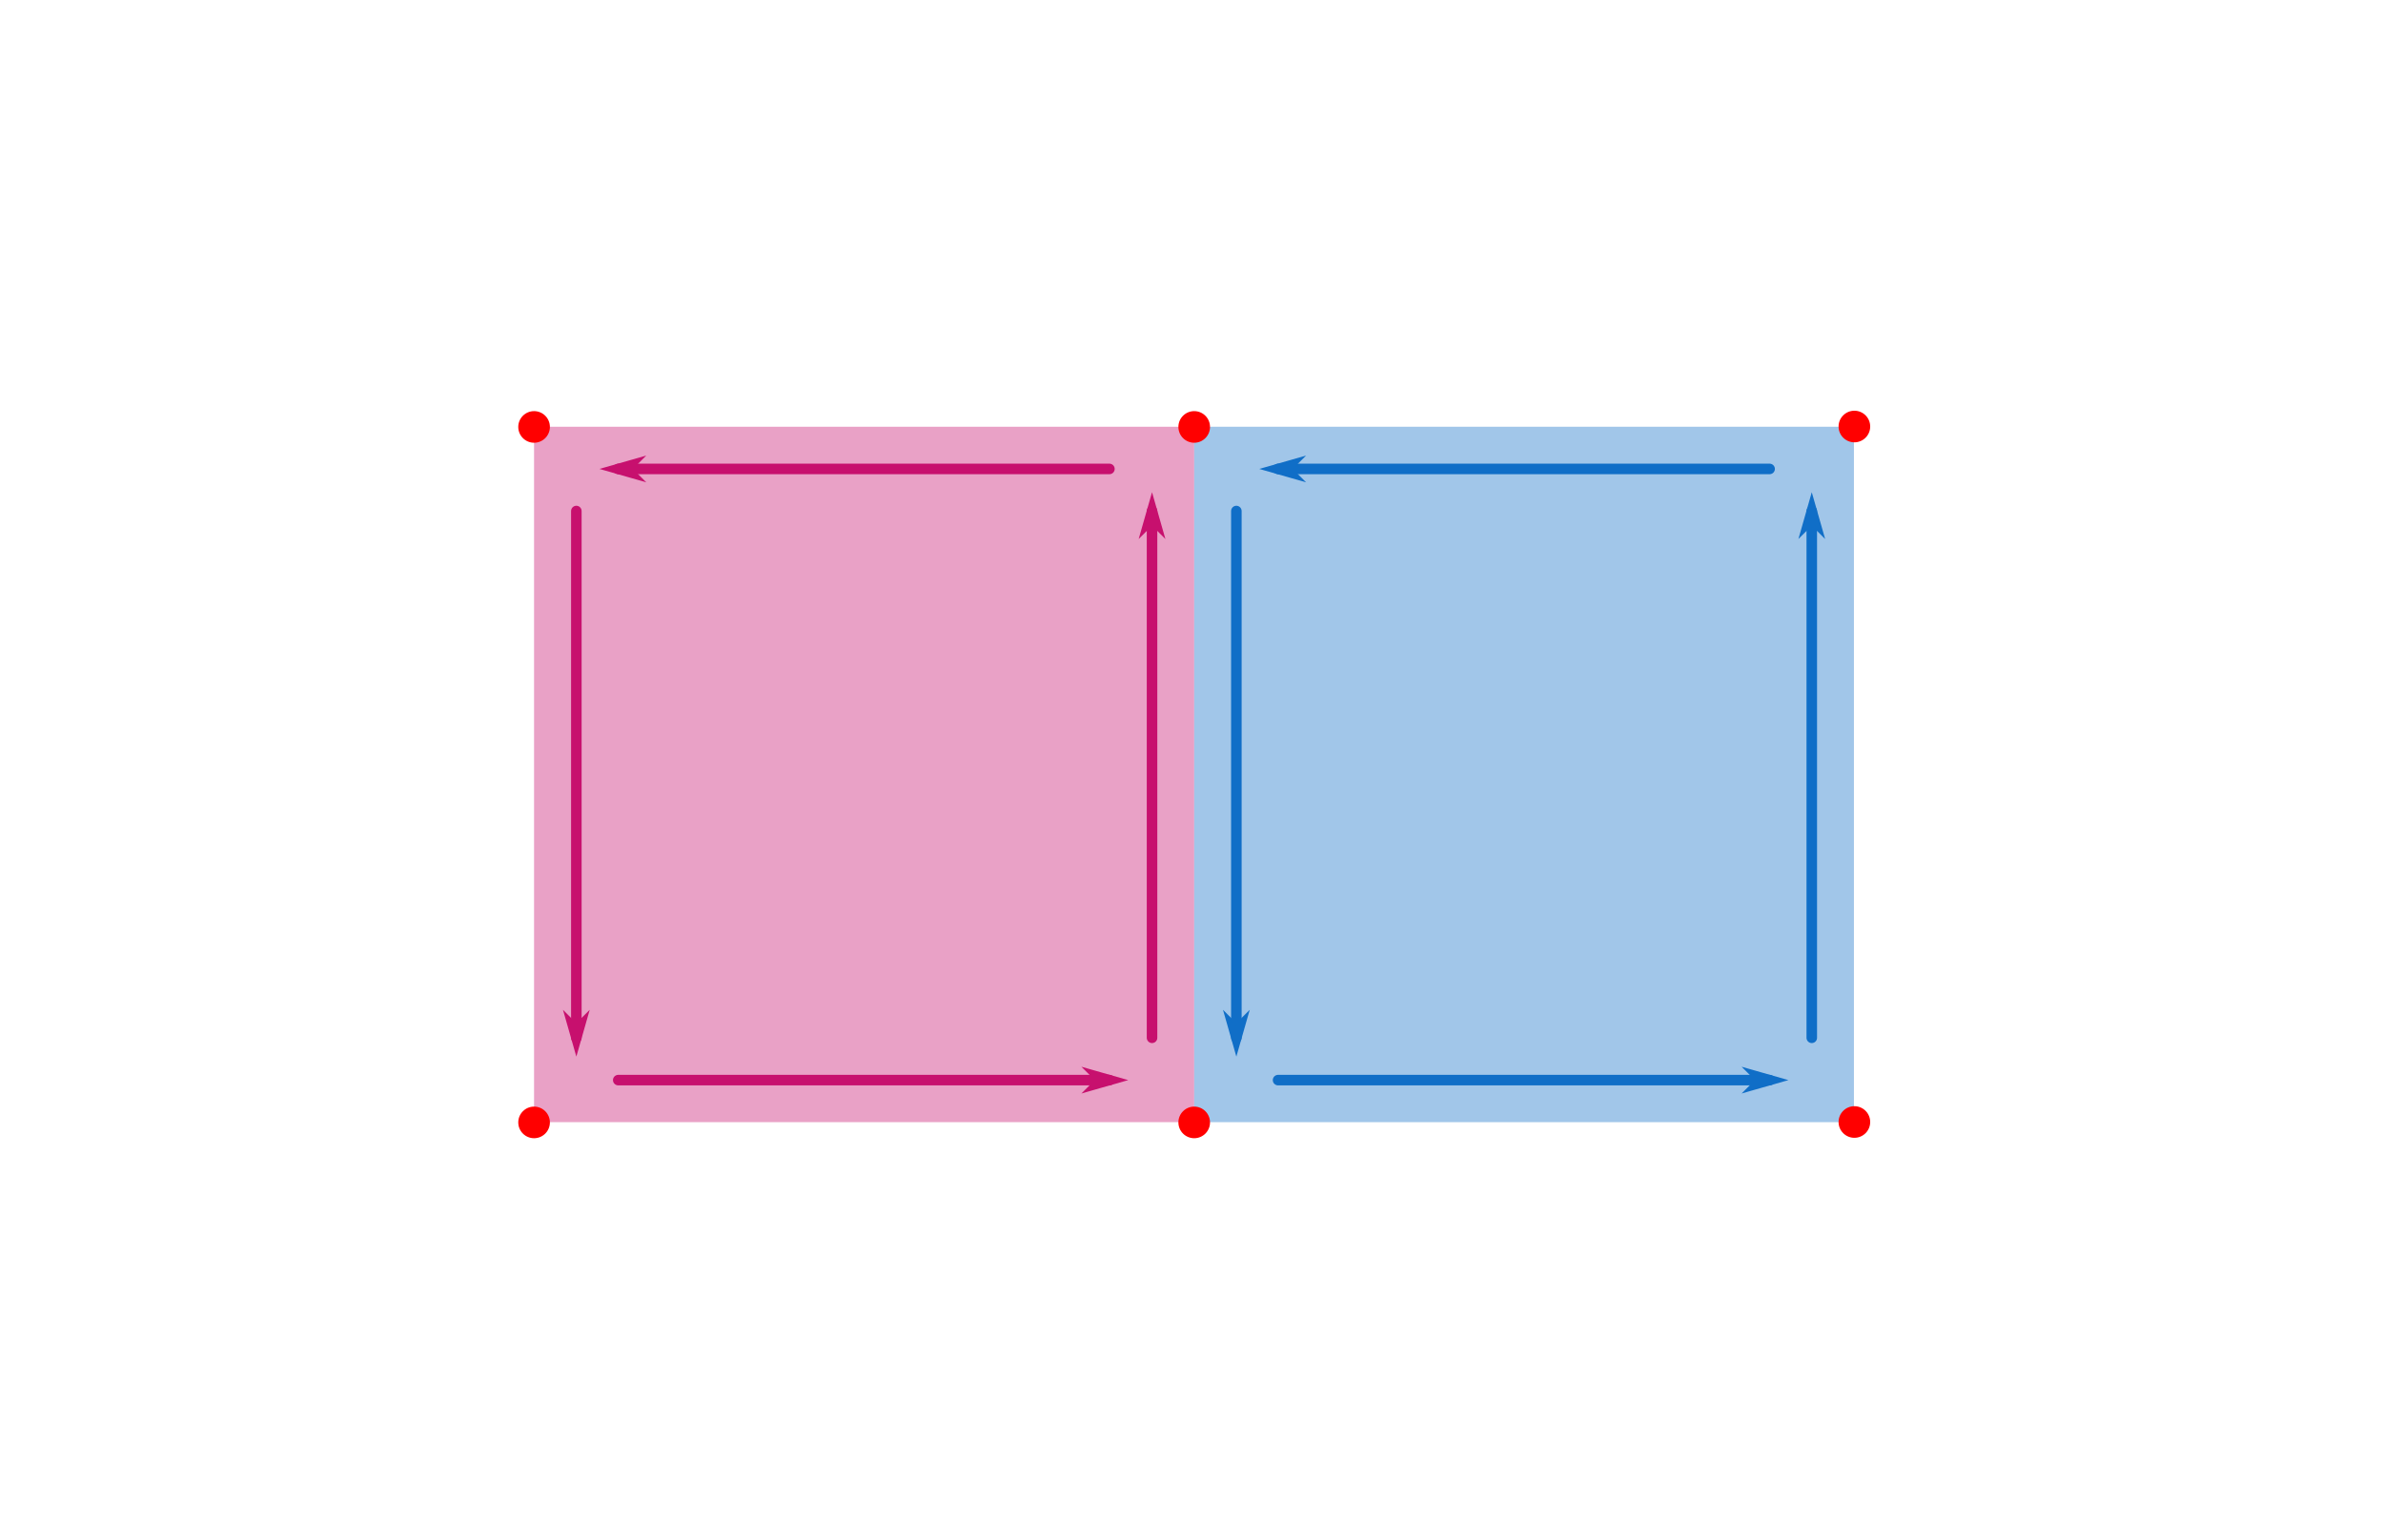
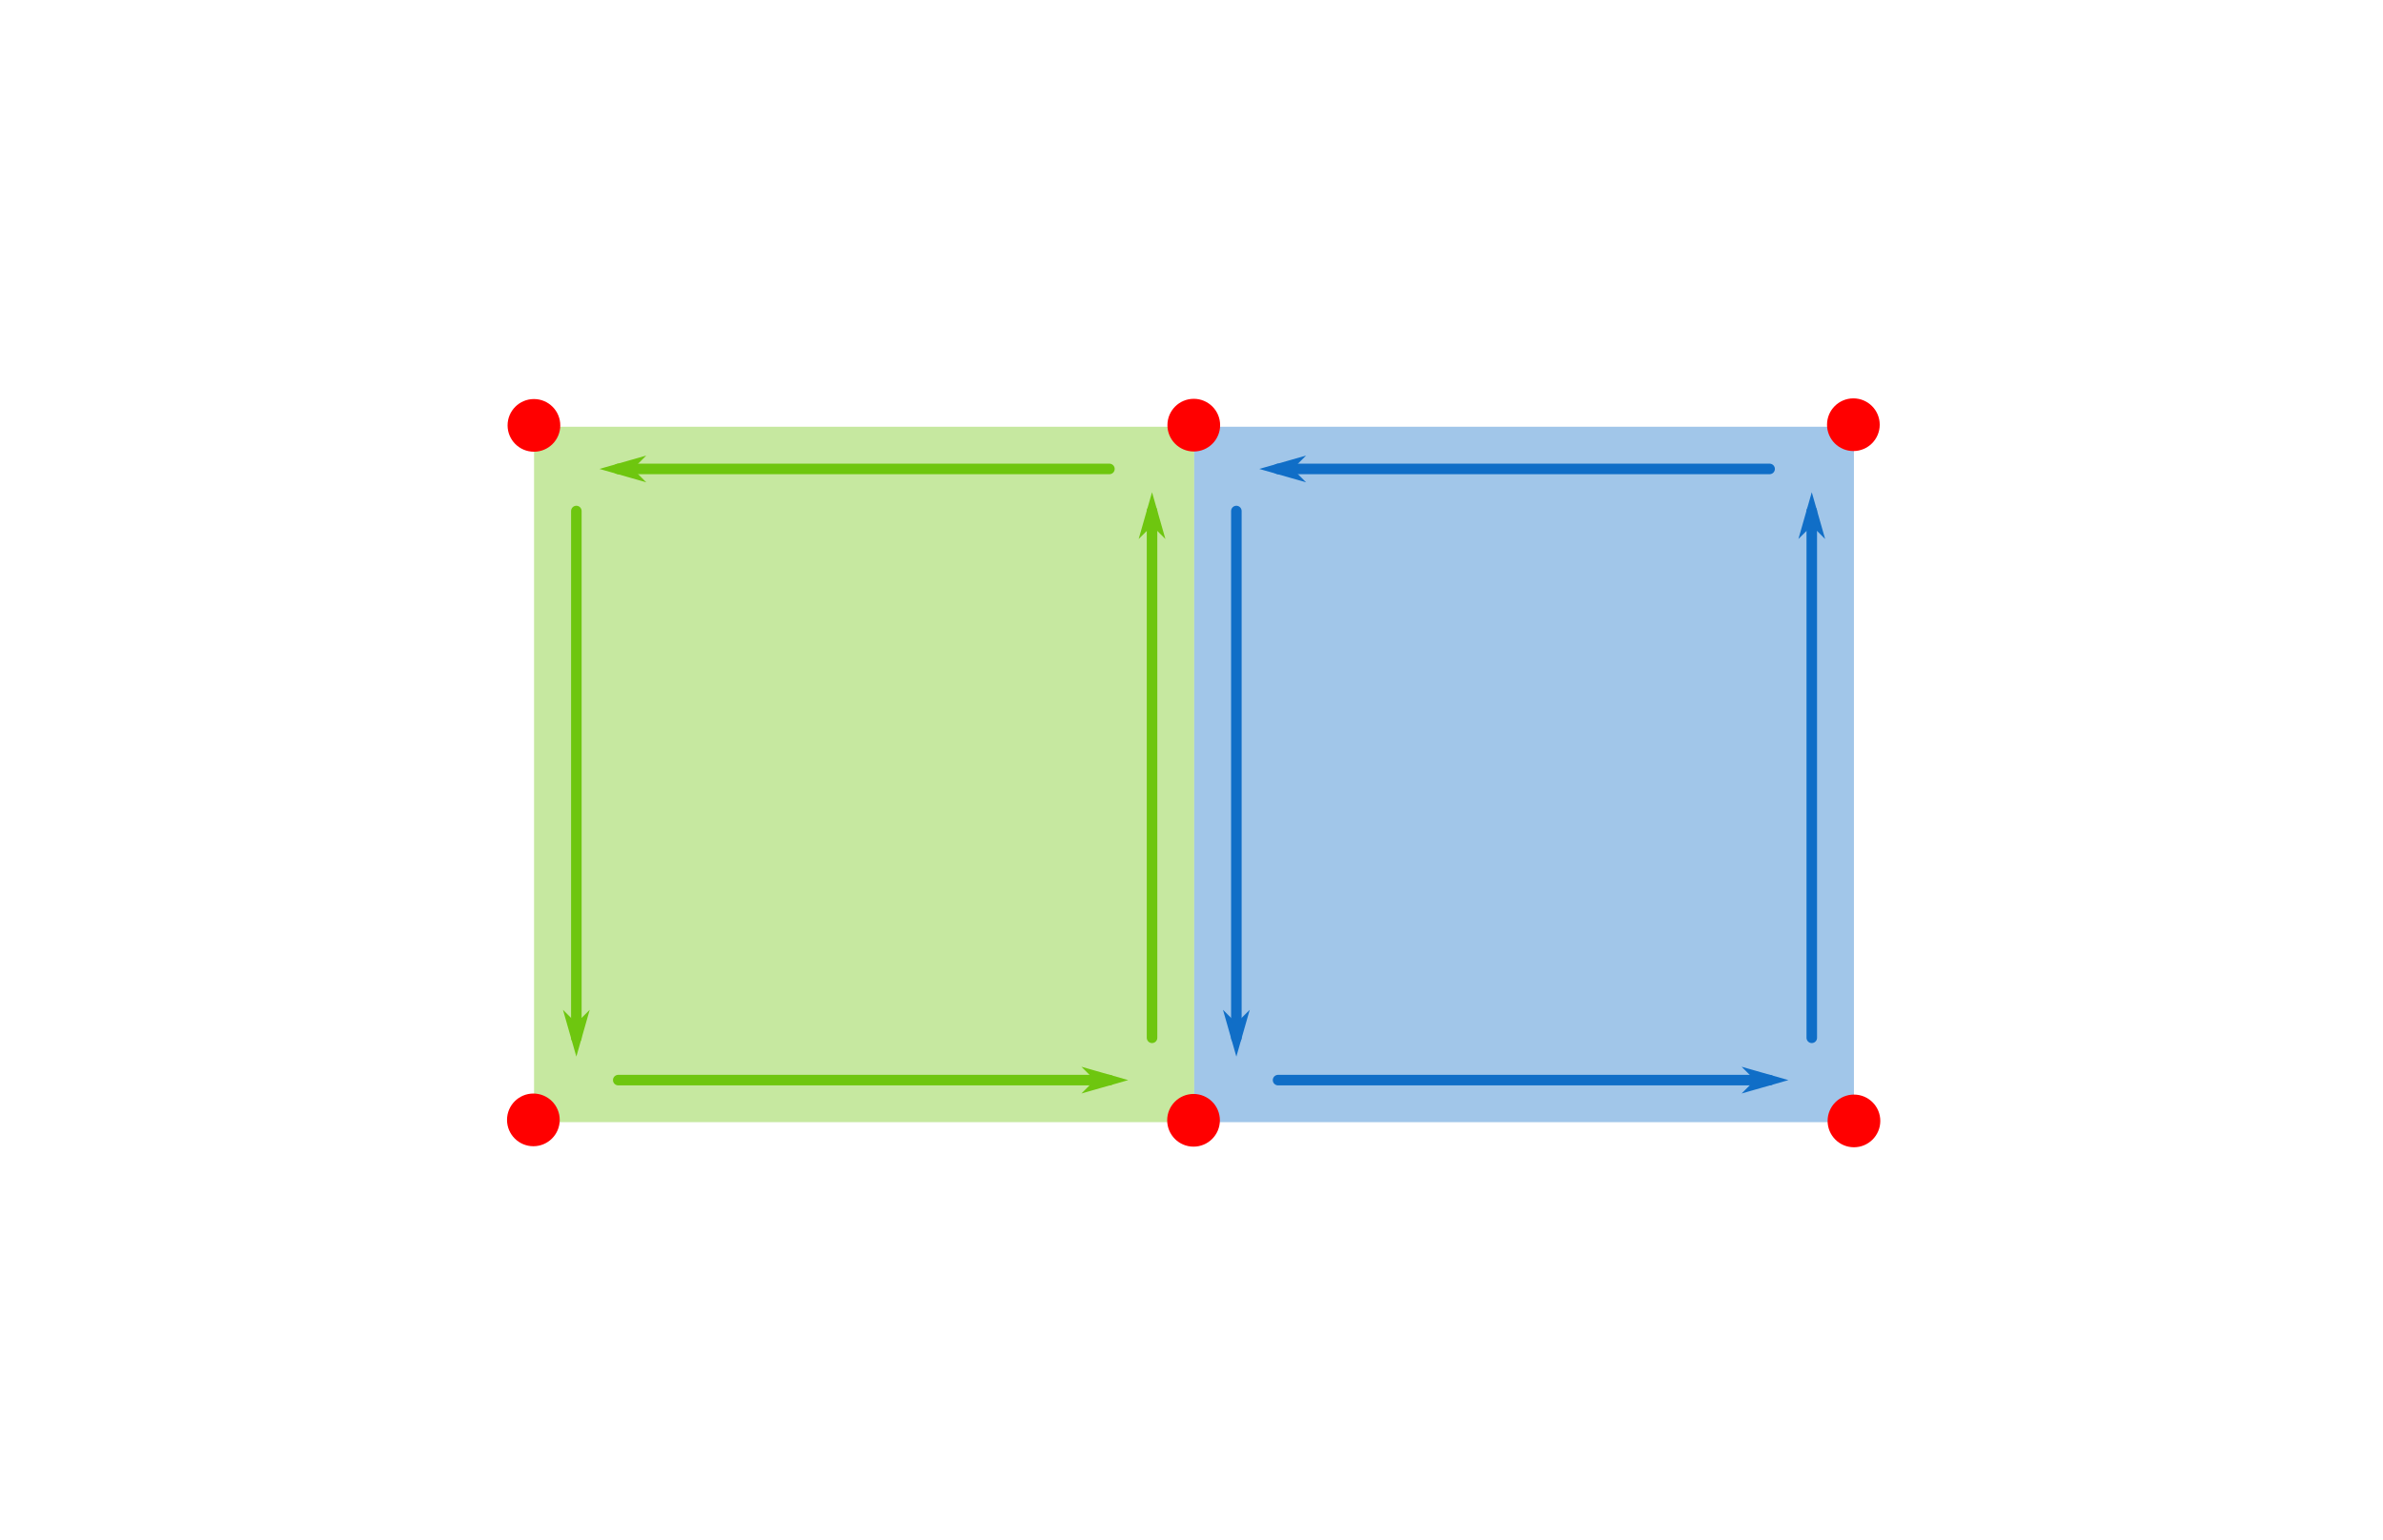
<svg xmlns="http://www.w3.org/2000/svg" width="226.089" height="146.089" viewBox="0 0 226.089 146.089" id="svg2" version="1.1">
  <defs id="defs4">
    <marker style="overflow:visible" id="marker6153" refX="0.0" refY="0.0" orient="auto">
-       <path transform="scale(0.2) translate(6,0)" style="fill-rule:evenodd;stroke:#c7106e;stroke-width:1pt;stroke-opacity:1;fill:#c7106e;fill-opacity:1" d="M 0.0,0.0 L 5.0,-5.0 L -12.5,0.0 L 5.0,5.0 L 0.0,0.0 z " id="path6155" />
+       <path transform="scale(0.2) translate(6,0)" style="fill-rule:evenodd;stroke:#6ec60f;stroke-width:1pt;stroke-opacity:1;fill:#6ec60f;fill-opacity:1" d="M 0.0,0.0 L 5.0,-5.0 L -12.5,0.0 L 5.0,5.0 L 0.0,0.0 z " id="path6155" />
    </marker>
    <marker style="overflow:visible" id="marker6035" refX="0.0" refY="0.0" orient="auto">
      <path transform="scale(0.2) translate(6,0)" style="fill-rule:evenodd;stroke:#0000ff;stroke-width:1pt;stroke-opacity:1;fill:#0000ff;fill-opacity:1" d="M 0.0,0.0 L 5.0,-5.0 L -12.5,0.0 L 5.0,5.0 L 0.0,0.0 z " id="path6037" />
    </marker>
    <marker style="overflow:visible" id="marker5923" refX="0.0" refY="0.0" orient="auto">
      <path transform="scale(0.2) translate(6,0)" style="fill-rule:evenodd;stroke:#106ec7;stroke-width:1pt;stroke-opacity:1;fill:#106ec7;fill-opacity:1" d="M 0.0,0.0 L 5.0,-5.0 L -12.5,0.0 L 5.0,5.0 L 0.0,0.0 z " id="path5925" />
    </marker>
    <marker orient="auto" refY="0.0" refX="0.0" id="marker5805" style="overflow:visible;">
      <path id="path5807" d="M 0.0,0.0 L 5.0,-5.0 L -12.5,0.0 L 5.0,5.0 L 0.0,0.0 z " style="fill-rule:evenodd;stroke:#0000ff;stroke-width:1pt;stroke-opacity:1;fill:#0000ff;fill-opacity:1" transform="scale(0.2) rotate(180) translate(6,0)" />
    </marker>
    <marker orient="auto" refY="0.0" refX="0.0" id="marker5705" style="overflow:visible;">
      <path id="path5707" d="M 0.0,0.0 L 5.0,-5.0 L -12.5,0.0 L 5.0,5.0 L 0.0,0.0 z " style="fill-rule:evenodd;stroke:#106ec7;stroke-width:1pt;stroke-opacity:1;fill:#106ec7;fill-opacity:1" transform="scale(0.2) rotate(180) translate(6,0)" />
    </marker>
    <marker orient="auto" refY="0.0" refX="0.0" id="marker5611" style="overflow:visible;">
-       <path id="path5613" d="M 0.0,0.0 L 5.0,-5.0 L -12.5,0.0 L 5.0,5.0 L 0.0,0.0 z " style="fill-rule:evenodd;stroke:#c7106e;stroke-width:1pt;stroke-opacity:1;fill:#c7106e;fill-opacity:1" transform="scale(0.2) rotate(180) translate(6,0)" />
+       <path id="path5613" d="M 0.0,0.0 L 5.0,-5.0 L -12.5,0.0 L 5.0,5.0 L 0.0,0.0 z " style="fill-rule:evenodd;stroke:#6ec60f;stroke-width:1pt;stroke-opacity:1;fill:#6ec60f;fill-opacity:1" transform="scale(0.2) rotate(180) translate(6,0)" />
    </marker>
    <marker style="overflow:visible" id="marker5511" refX="0.0" refY="0.0" orient="auto">
      <path transform="scale(0.2) translate(6,0)" style="fill-rule:evenodd;stroke:#0000ff;stroke-width:1pt;stroke-opacity:1;fill:#0000ff;fill-opacity:1" d="M 0.0,0.0 L 5.0,-5.0 L -12.5,0.0 L 5.0,5.0 L 0.0,0.0 z " id="path5513" />
    </marker>
    <marker style="overflow:visible" id="marker5429" refX="0.0" refY="0.0" orient="auto">
      <path transform="scale(0.2) translate(6,0)" style="fill-rule:evenodd;stroke:#0000ff;stroke-width:1pt;stroke-opacity:1;fill:#0000ff;fill-opacity:1" d="M 0.0,0.0 L 5.0,-5.0 L -12.5,0.0 L 5.0,5.0 L 0.0,0.0 z " id="path5431" />
    </marker>
    <marker style="overflow:visible" id="marker5353" refX="0.0" refY="0.0" orient="auto">
      <path transform="scale(0.2) translate(6,0)" style="fill-rule:evenodd;stroke:#0000ff;stroke-width:1pt;stroke-opacity:1;fill:#0000ff;fill-opacity:1" d="M 0.0,0.0 L 5.0,-5.0 L -12.5,0.0 L 5.0,5.0 L 0.0,0.0 z " id="path5355" />
    </marker>
    <marker orient="auto" refY="0.0" refX="0.0" id="marker5153" style="overflow:visible">
      <path id="path5155" d="M 0.0,0.0 L 5.0,-5.0 L -12.5,0.0 L 5.0,5.0 L 0.0,0.0 z " style="fill-rule:evenodd;stroke:#106ec7;stroke-width:1pt;stroke-opacity:1;fill:#106ec7;fill-opacity:1" transform="scale(0.2) translate(6,0)" />
    </marker>
    <marker orient="auto" refY="0.0" refX="0.0" id="marker5095" style="overflow:visible">
-       <path id="path5097" d="M 0.0,0.0 L 5.0,-5.0 L -12.5,0.0 L 5.0,5.0 L 0.0,0.0 z " style="fill-rule:evenodd;stroke:#c7106e;stroke-width:1pt;stroke-opacity:1;fill:#c7106e;fill-opacity:1" transform="scale(0.2) translate(6,0)" />
+       <path id="path5097" d="M 0.0,0.0 L 5.0,-5.0 L -12.5,0.0 L 5.0,5.0 L 0.0,0.0 z " style="fill-rule:evenodd;stroke:#6ec60f;stroke-width:1pt;stroke-opacity:1;fill:#6ec60f;fill-opacity:1" transform="scale(0.2) translate(6,0)" />
    </marker>
    <marker style="overflow:visible" id="marker4793" refX="0.0" refY="0.0" orient="auto">
      <path transform="scale(0.2) translate(6,0)" style="fill-rule:evenodd;stroke:#000000;stroke-width:1pt;stroke-opacity:1;fill:#000000;fill-opacity:1" d="M 0.0,0.0 L 5.0,-5.0 L -12.5,0.0 L 5.0,5.0 L 0.0,0.0 z " id="path4795" />
    </marker>
    <marker style="overflow:visible;" id="marker4729" refX="0.0" refY="0.0" orient="auto">
      <path transform="scale(0.2) rotate(180) translate(6,0)" style="fill-rule:evenodd;stroke:#0000ff;stroke-width:1pt;stroke-opacity:1;fill:#0000ff;fill-opacity:1" d="M 0.0,0.0 L 5.0,-5.0 L -12.5,0.0 L 5.0,5.0 L 0.0,0.0 z " id="path4731" />
    </marker>
    <marker style="overflow:visible;" id="marker4683" refX="0.0" refY="0.0" orient="auto">
-       <path transform="scale(0.2) rotate(180) translate(6,0)" style="fill-rule:evenodd;stroke:#c7106e;stroke-width:1pt;stroke-opacity:1;fill:#c7106e;fill-opacity:1" d="M 0.0,0.0 L 5.0,-5.0 L -12.5,0.0 L 5.0,5.0 L 0.0,0.0 z " id="path4685" />
+       <path transform="scale(0.2) rotate(180) translate(6,0)" style="fill-rule:evenodd;stroke:#6ec60f;stroke-width:1pt;stroke-opacity:1;fill:#6ec60f;fill-opacity:1" d="M 0.0,0.0 L 5.0,-5.0 L -12.5,0.0 L 5.0,5.0 L 0.0,0.0 z " id="path4685" />
    </marker>
    <marker style="overflow:visible;" id="marker4643" refX="0.0" refY="0.0" orient="auto">
      <path transform="scale(0.2) rotate(180) translate(6,0)" style="fill-rule:evenodd;stroke:#106ec7;stroke-width:1pt;stroke-opacity:1;fill:#106ec7;fill-opacity:1" d="M 0.0,0.0 L 5.0,-5.0 L -12.5,0.0 L 5.0,5.0 L 0.0,0.0 z " id="path4645" />
    </marker>
    <marker style="overflow:visible" id="marker4583" refX="0.0" refY="0.0" orient="auto">
      <path transform="scale(0.2) translate(6,0)" style="fill-rule:evenodd;stroke:#000000;stroke-width:1pt;stroke-opacity:1;fill:#000000;fill-opacity:1" d="M 0.0,0.0 L 5.0,-5.0 L -12.5,0.0 L 5.0,5.0 L 0.0,0.0 z " id="path4585" />
    </marker>
  </defs>
  <g id="layer1" transform="translate(-234.0937,-245.3414)">
    <path style="fill:#106ec7;fill-rule:evenodd;stroke:none;stroke-width:1px;stroke-linecap:round;stroke-linejoin:miter;stroke-opacity:1;fill-opacity:0.392" d="m 409.987,285.839 -62.597,0 0,65.995 62.597,0 z" id="path4177" />
-     <path style="fill:#c7106e;fill-rule:evenodd;stroke:none;stroke-width:1px;stroke-linecap:round;stroke-linejoin:miter;stroke-opacity:1;fill-opacity:0.392" d="m 347.39,285.839 -62.627,-4.4e-4 0,65.995 62.627,0 z" id="path4857" />
-     <g id="g4157">
-       <circle r="1.5" cy="285.857" cx="284.765" id="path4138" style="opacity:1;fill:#ff0000;fill-opacity:1;stroke:none;stroke-width:0.723;stroke-linecap:round;stroke-linejoin:round;stroke-miterlimit:4;stroke-dasharray:none;stroke-dashoffset:0;stroke-opacity:1" />
-       <circle style="opacity:1;fill:#ff0000;fill-opacity:1;stroke:none;stroke-width:0.723;stroke-linecap:round;stroke-linejoin:round;stroke-miterlimit:4;stroke-dasharray:none;stroke-dashoffset:0;stroke-opacity:1" id="circle4140" cx="347.395" cy="285.857" r="1.5" />
-       <circle r="1.5" cy="285.818" cx="410.03" id="circle4142" style="opacity:1;fill:#ff0000;fill-opacity:1;stroke:none;stroke-width:0.723;stroke-linecap:round;stroke-linejoin:round;stroke-miterlimit:4;stroke-dasharray:none;stroke-dashoffset:0;stroke-opacity:1" />
-       <circle style="opacity:1;fill:#ff0000;fill-opacity:1;stroke:none;stroke-width:0.723;stroke-linecap:round;stroke-linejoin:round;stroke-miterlimit:4;stroke-dasharray:none;stroke-dashoffset:0;stroke-opacity:1" id="circle4144" cx="284.765" cy="351.857" r="1.5" />
-       <circle r="1.5" cy="351.857" cx="347.395" id="circle4146" style="opacity:1;fill:#ff0000;fill-opacity:1;stroke:none;stroke-width:0.723;stroke-linecap:round;stroke-linejoin:round;stroke-miterlimit:4;stroke-dasharray:none;stroke-dashoffset:0;stroke-opacity:1" />
-       <circle style="opacity:1;fill:#ff0000;fill-opacity:1;stroke:none;stroke-width:0.723;stroke-linecap:round;stroke-linejoin:round;stroke-miterlimit:4;stroke-dasharray:none;stroke-dashoffset:0;stroke-opacity:1" id="circle4148" cx="410.03" cy="351.818" r="1.5" />
-     </g>
+     <path style="fill:#6ec60f;fill-rule:evenodd;stroke:none;stroke-width:1px;stroke-linecap:round;stroke-linejoin:miter;stroke-opacity:1;fill-opacity:0.392" d="m 347.39,285.839 -62.627,-4.4e-4 0,65.995 62.627,0 z" id="path4857" />
    <path style="fill:none;fill-rule:evenodd;stroke:#106ec7;stroke-width:1px;stroke-linecap:round;stroke-linejoin:miter;stroke-opacity:1;marker-start:url(#marker5923)" d="m 351.394,343.827 0,-49.99" id="path4197" />
-     <path id="path4199" d="m 288.775,343.827 0,-49.99" style="fill:none;fill-rule:evenodd;stroke:#c7106e;stroke-width:1px;stroke-linecap:round;stroke-linejoin:miter;stroke-opacity:1;marker-start:url(#marker6153)" />
+     <path id="path4199" d="m 288.775,343.827 0,-49.99" style="fill:none;fill-rule:evenodd;stroke:#6ec60f;stroke-width:1px;stroke-linecap:round;stroke-linejoin:miter;stroke-opacity:1;marker-start:url(#marker6153)" />
    <path style="fill:none;fill-rule:evenodd;stroke:#106ec7;stroke-width:1px;stroke-linecap:round;stroke-linejoin:miter;stroke-opacity:1;marker-end:url(#marker5705)" d="m 405.987,343.827 0,-49.99" id="path4201" />
-     <path id="path4203" d="m 343.394,343.827 0,-49.99" style="fill:none;fill-rule:evenodd;stroke:#c7106e;stroke-width:1px;stroke-linecap:round;stroke-linejoin:miter;stroke-opacity:1;marker-end:url(#marker5611)" />
+     <path id="path4203" d="m 343.394,343.827 0,-49.99" style="fill:none;fill-rule:evenodd;stroke:#6ec60f;stroke-width:1px;stroke-linecap:round;stroke-linejoin:miter;stroke-opacity:1;marker-end:url(#marker5611)" />
    <path style="fill:none;fill-rule:evenodd;stroke:#106ec7;stroke-width:1px;stroke-linecap:round;stroke-linejoin:miter;stroke-opacity:1;marker-start:url(#marker5153)" d="m 401.987,347.842 -46.636,0" id="path4207" />
-     <path id="path4209" d="m 339.351,347.842 -46.601,0" style="fill:none;fill-rule:evenodd;stroke:#c7106e;stroke-width:1px;stroke-linecap:round;stroke-linejoin:miter;stroke-opacity:1;marker-start:url(#marker5095)" />
+     <path id="path4209" d="m 339.351,347.842 -46.601,0" style="fill:none;fill-rule:evenodd;stroke:#6ec60f;stroke-width:1px;stroke-linecap:round;stroke-linejoin:miter;stroke-opacity:1;marker-start:url(#marker5095)" />
    <path style="fill:none;fill-rule:evenodd;stroke:#106ec7;stroke-width:1px;stroke-linecap:round;stroke-linejoin:miter;stroke-opacity:1;marker-end:url(#marker4643)" d="m 401.987,289.842 -46.636,0" id="path4219" />
-     <path id="path4221" d="m 339.351,289.842 -46.601,0" style="fill:none;fill-rule:evenodd;stroke:#c7106e;stroke-width:1px;stroke-linecap:round;stroke-linejoin:miter;stroke-opacity:1;marker-end:url(#marker4683)" />
+     <path id="path4221" d="m 339.351,289.842 -46.601,0" style="fill:none;fill-rule:evenodd;stroke:#6ec60f;stroke-width:1px;stroke-linecap:round;stroke-linejoin:miter;stroke-opacity:1;marker-end:url(#marker4683)" />
+     <circle cy="285.71" cx="284.751" id="circle7291" style="opacity:1;fill:#ff0000;fill-opacity:1;stroke:none;stroke-width:0.723;stroke-linecap:round;stroke-linejoin:round;stroke-miterlimit:4;stroke-dasharray:none;stroke-dashoffset:0;stroke-opacity:1" r="2.5" />
+     <circle cy="285.688" cx="347.354" id="circle7291-3" style="opacity:1;fill:#ff0000;fill-opacity:1;stroke:none;stroke-width:0.723;stroke-linecap:round;stroke-linejoin:round;stroke-miterlimit:4;stroke-dasharray:none;stroke-dashoffset:0;stroke-opacity:1" r="2.5" />
+     <circle cy="285.646" cx="409.934" id="circle7291-6" style="opacity:1;fill:#ff0000;fill-opacity:1;stroke:none;stroke-width:0.723;stroke-linecap:round;stroke-linejoin:round;stroke-miterlimit:4;stroke-dasharray:none;stroke-dashoffset:0;stroke-opacity:1" r="2.5" />
+     <circle cy="351.617" cx="284.698" id="circle7291-7" style="opacity:1;fill:#ff0000;fill-opacity:1;stroke:none;stroke-width:0.723;stroke-linecap:round;stroke-linejoin:round;stroke-miterlimit:4;stroke-dasharray:none;stroke-dashoffset:0;stroke-opacity:1" r="2.5" />
+     <circle cy="351.657" cx="347.331" id="circle7291-5" style="opacity:1;fill:#ff0000;fill-opacity:1;stroke:none;stroke-width:0.723;stroke-linecap:round;stroke-linejoin:round;stroke-miterlimit:4;stroke-dasharray:none;stroke-dashoffset:0;stroke-opacity:1" r="2.5" />
+     <circle cy="351.715" cx="409.989" id="circle7291-6-3" style="opacity:1;fill:#ff0000;fill-opacity:1;stroke:none;stroke-width:0.723;stroke-linecap:round;stroke-linejoin:round;stroke-miterlimit:4;stroke-dasharray:none;stroke-dashoffset:0;stroke-opacity:1" r="2.5" />
  </g>
</svg>
